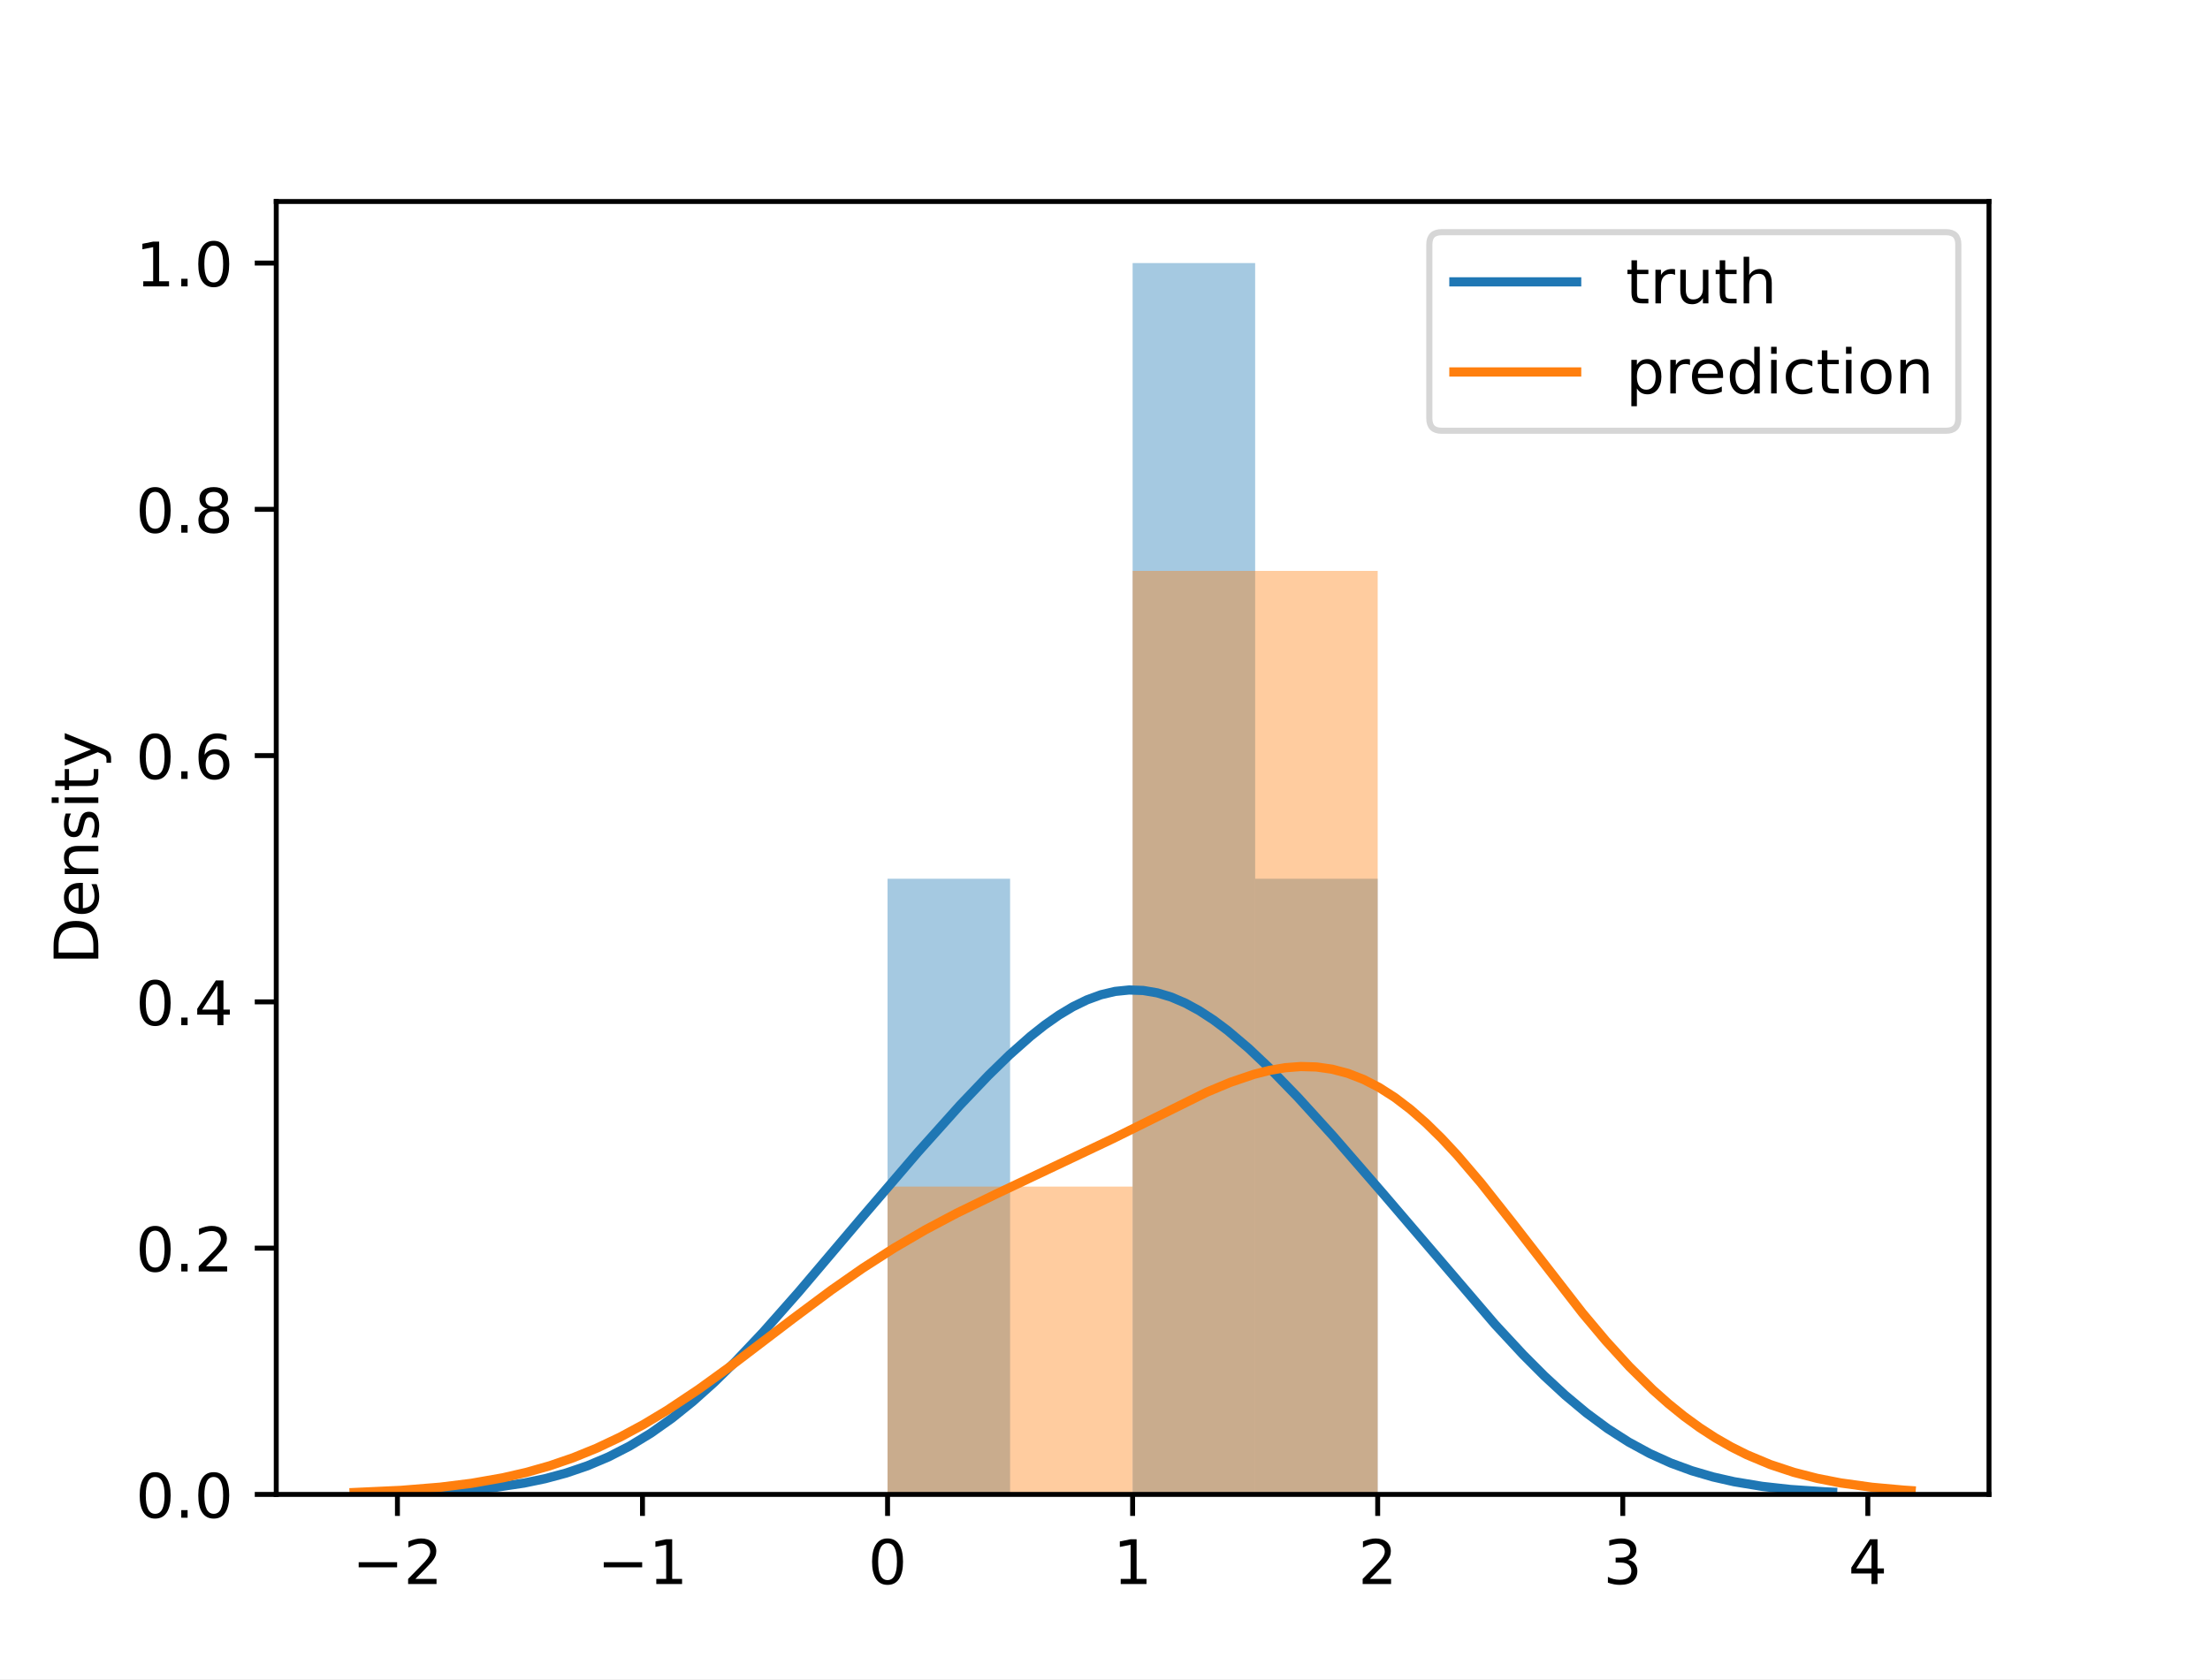
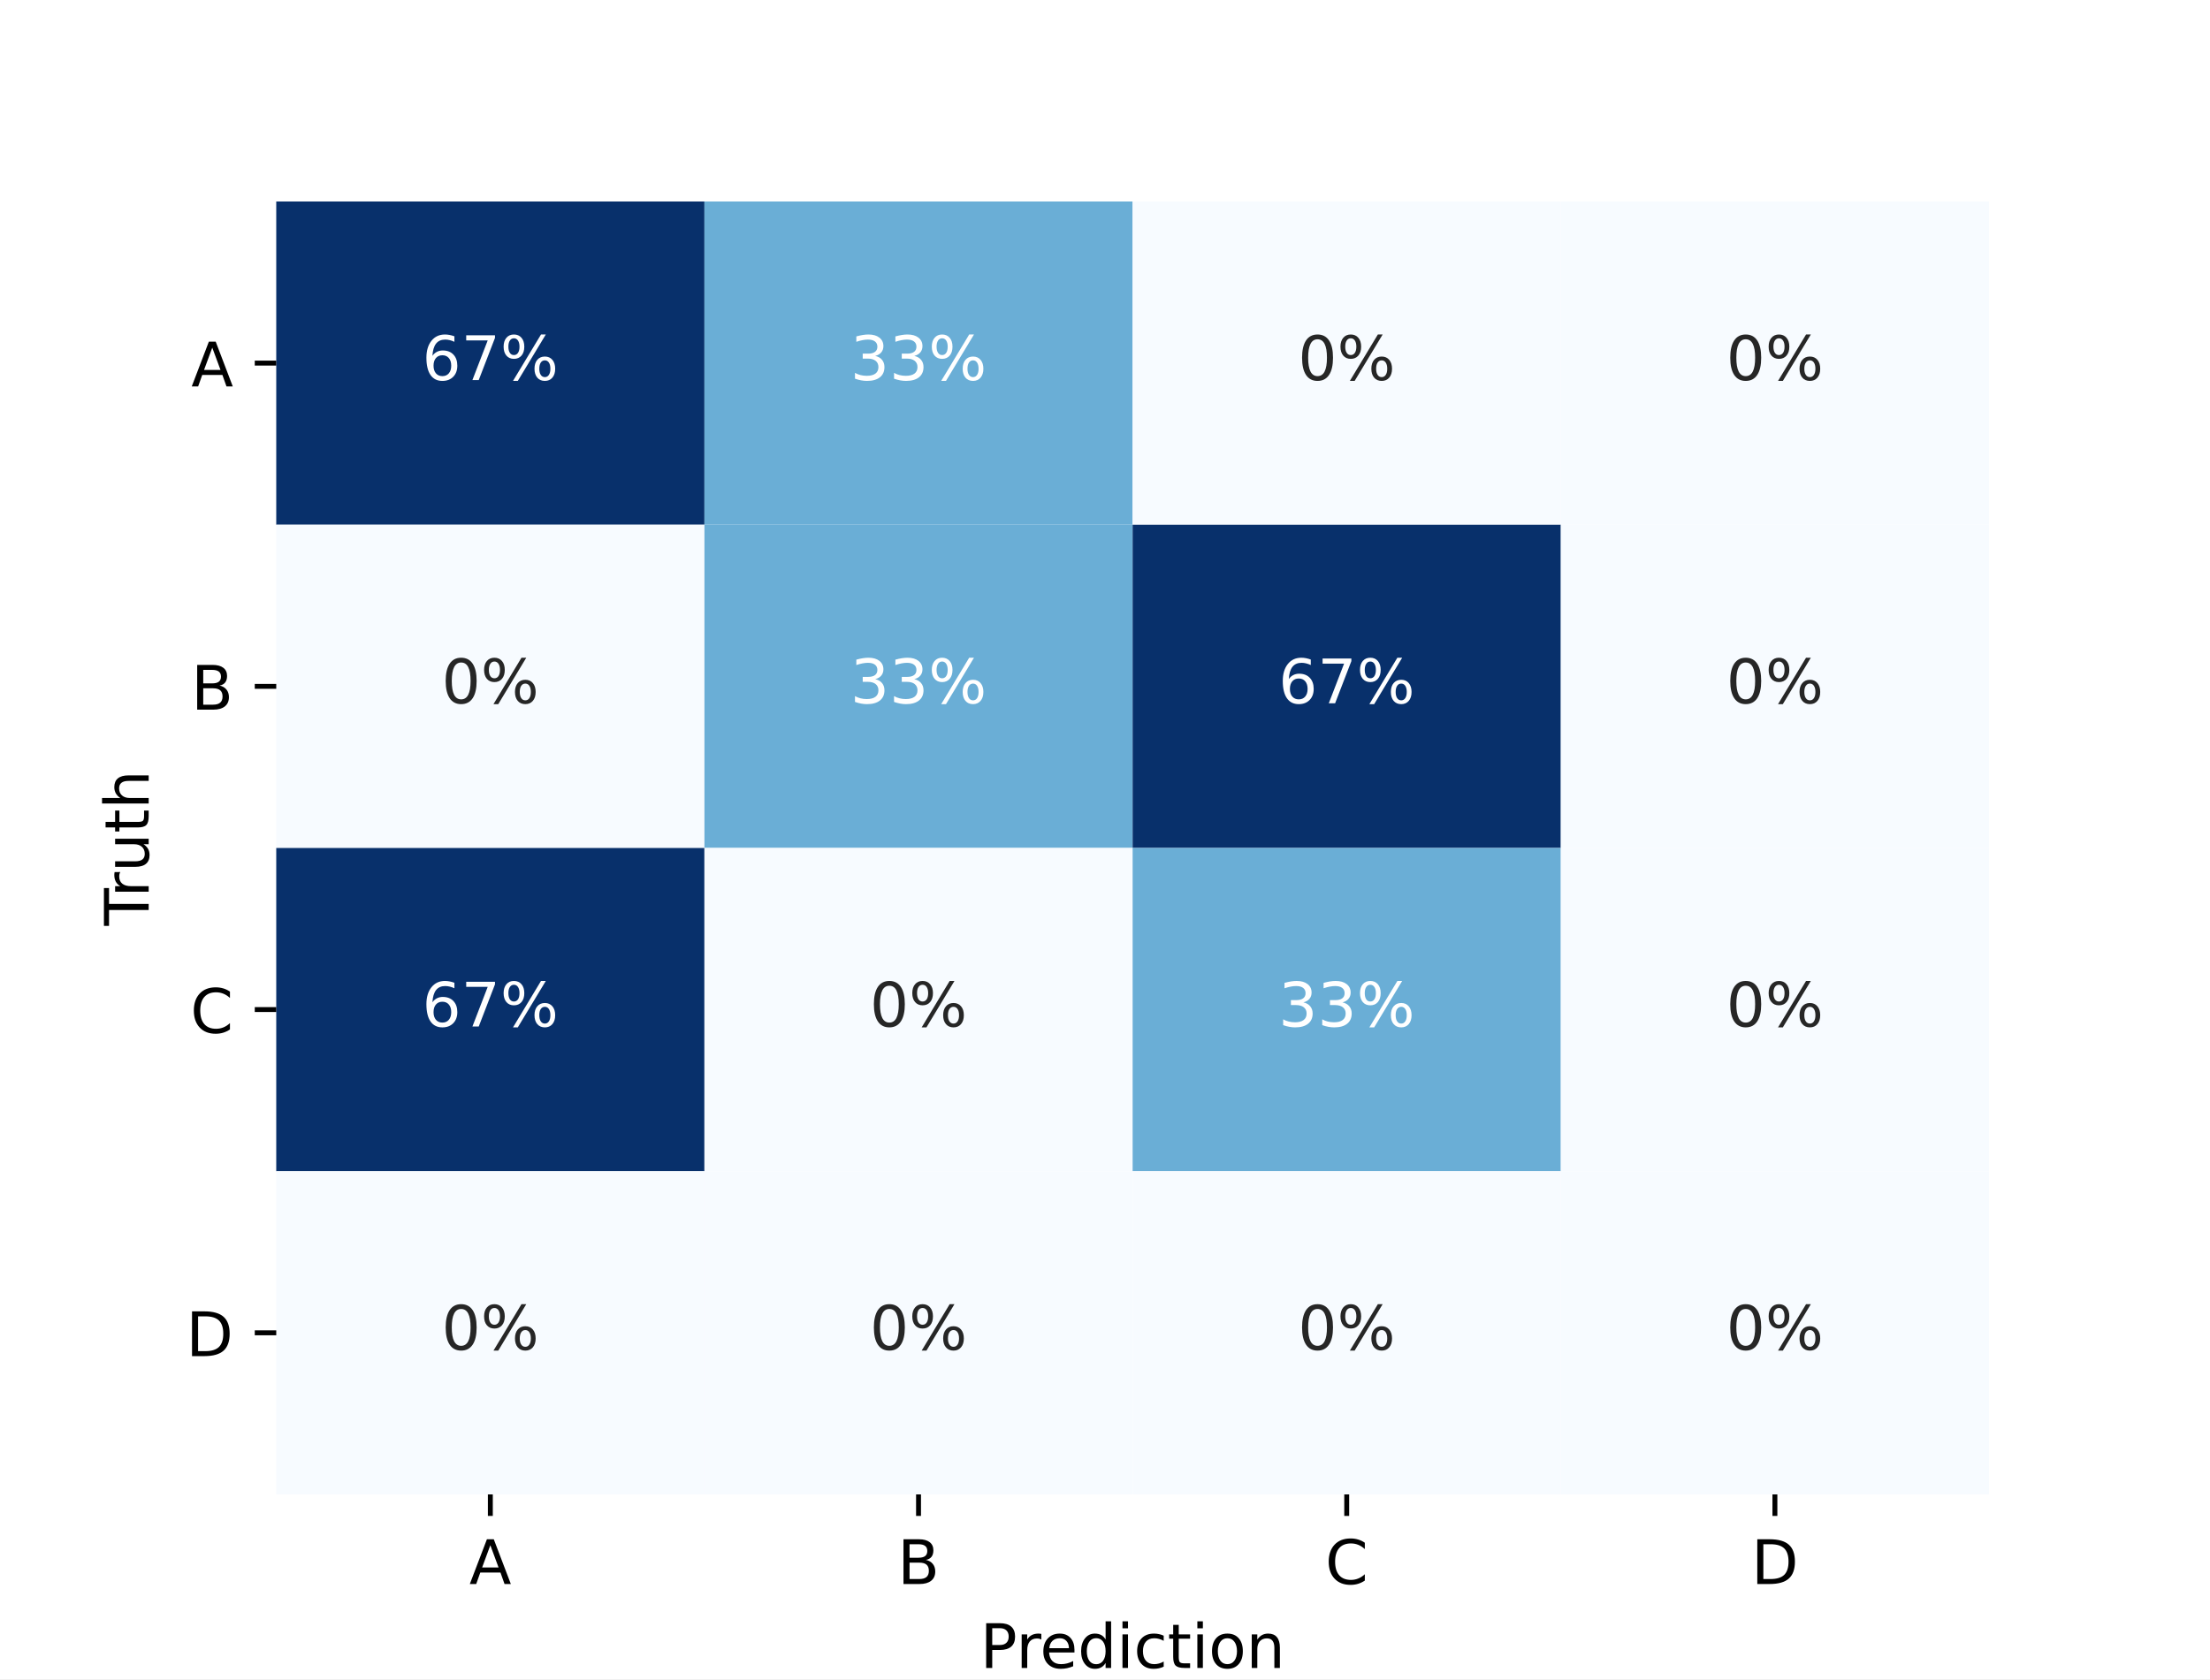
<svg xmlns="http://www.w3.org/2000/svg" xmlns:xlink="http://www.w3.org/1999/xlink" height="273.6pt" version="1.1" viewBox="0 0 360 273.6" width="360pt">
  <defs>
    <style type="text/css">*{stroke-linecap:butt;stroke-linejoin:round;}</style>
  </defs>
  <g id="figure_1">
    <g id="patch_1">
      <path d="M 0 273.6  L 360 273.6  L 360 0  L 0 0  z " style="fill:#ffffff;" />
    </g>
    <g id="axes_1">
      <g id="patch_2">
        <path d="M 45 243.504  L 324 243.504  L 324 32.832  L 45 32.832  z " style="fill:#ffffff;" />
      </g>
-       <g id="patch_3">
-         <path clip-path="url(#p981c9dad53)" d="M 144.58 243.504  L 164.54 243.504  L 164.54 143.184  L 144.58 143.184  z " style="fill:#1f77b4;opacity:0.4;" />
-       </g>
-       <g id="patch_4">
-         <path clip-path="url(#p981c9dad53)" d="M 164.54 243.504  L 184.5 243.504  L 184.5 243.504  L 164.54 243.504  z " style="fill:#1f77b4;opacity:0.4;" />
-       </g>
-       <g id="patch_5">
-         <path clip-path="url(#p981c9dad53)" d="M 184.5 243.504  L 204.46 243.504  L 204.46 42.864  L 184.5 42.864  z " style="fill:#1f77b4;opacity:0.4;" />
-       </g>
-       <g id="patch_6">
-         <path clip-path="url(#p981c9dad53)" d="M 204.46 243.504  L 224.42 243.504  L 224.42 143.184  L 204.46 143.184  z " style="fill:#1f77b4;opacity:0.4;" />
-       </g>
-       <g id="patch_7">
-         <path clip-path="url(#p981c9dad53)" d="M 144.58 243.504  L 184.5 243.504  L 184.5 193.344  L 144.58 193.344  z " style="fill:#ff7f0e;opacity:0.4;" />
-       </g>
-       <g id="patch_8">
-         <path clip-path="url(#p981c9dad53)" d="M 184.5 243.504  L 224.42 243.504  L 224.42 93.024  L 184.5 93.024  z " style="fill:#ff7f0e;opacity:0.4;" />
+       <g id="QuadMesh_1">
+         <path clip-path="url(#pa418e5b871)" d="M 45 32.832  L 114.75 32.832  L 114.75 85.5  L 45 85.5  L 45 32.832  " style="fill:#08306b;" />
+         <path clip-path="url(#pa418e5b871)" d="M 114.75 32.832  L 184.5 32.832  L 184.5 85.5  L 114.75 85.5  L 114.75 32.832  " style="fill:#6aaed6;" />
+         <path clip-path="url(#pa418e5b871)" d="M 184.5 32.832  L 254.25 32.832  L 254.25 85.5  L 184.5 85.5  L 184.5 32.832  " style="fill:#f7fbff;" />
+         <path clip-path="url(#pa418e5b871)" d="M 254.25 32.832  L 324 32.832  L 324 85.5  L 254.25 85.5  L 254.25 32.832  " style="fill:#f7fbff;" />
+         <path clip-path="url(#pa418e5b871)" d="M 45 85.5  L 114.75 85.5  L 114.75 138.168  L 45 138.168  L 45 85.5  " style="fill:#f7fbff;" />
+         <path clip-path="url(#pa418e5b871)" d="M 114.75 85.5  L 184.5 85.5  L 184.5 138.168  L 114.75 138.168  L 114.75 85.5  " style="fill:#6aaed6;" />
+         <path clip-path="url(#pa418e5b871)" d="M 184.5 85.5  L 254.25 85.5  L 254.25 138.168  L 184.5 138.168  L 184.5 85.5  " style="fill:#08306b;" />
+         <path clip-path="url(#pa418e5b871)" d="M 254.25 85.5  L 324 85.5  L 324 138.168  L 254.25 138.168  L 254.25 85.5  " style="fill:#f7fbff;" />
+         <path clip-path="url(#pa418e5b871)" d="M 45 138.168  L 114.75 138.168  L 114.75 190.836  L 45 190.836  L 45 138.168  " style="fill:#08306b;" />
+         <path clip-path="url(#pa418e5b871)" d="M 114.75 138.168  L 184.5 138.168  L 184.5 190.836  L 114.75 190.836  L 114.75 138.168  " style="fill:#f7fbff;" />
+         <path clip-path="url(#pa418e5b871)" d="M 184.5 138.168  L 254.25 138.168  L 254.25 190.836  L 184.5 190.836  L 184.5 138.168  " style="fill:#6aaed6;" />
+         <path clip-path="url(#pa418e5b871)" d="M 254.25 138.168  L 324 138.168  L 324 190.836  L 254.25 190.836  L 254.25 138.168  " style="fill:#f7fbff;" />
+         <path clip-path="url(#pa418e5b871)" d="M 45 190.836  L 114.75 190.836  L 114.75 243.504  L 45 243.504  L 45 190.836  " style="fill:#f7fbff;" />
+         <path clip-path="url(#pa418e5b871)" d="M 114.75 190.836  L 184.5 190.836  L 184.5 243.504  L 114.75 243.504  L 114.75 190.836  " style="fill:#f7fbff;" />
+         <path clip-path="url(#pa418e5b871)" d="M 184.5 190.836  L 254.25 190.836  L 254.25 243.504  L 184.5 243.504  L 184.5 190.836  " style="fill:#f7fbff;" />
+         <path clip-path="url(#pa418e5b871)" d="M 254.25 190.836  L 324 190.836  L 324 243.504  L 254.25 243.504  L 254.25 190.836  " style="fill:#f7fbff;" />
      </g>
      <g id="matplotlib.axis_1">
        <g id="xtick_1">
          <g id="line2d_1">
            <defs>
-               <path d="M 0 0  L 0 3.5  " id="m68d991798b" style="stroke:#000000;stroke-width:0.8;" />
+               <path d="M 0 0  L 0 3.5  " id="mc03227230e" style="stroke:#000000;stroke-width:0.8;" />
            </defs>
            <g>
-               <use style="stroke:#000000;stroke-width:0.8;" x="64.739" xlink:href="#m68d991798b" y="243.504" />
+               <use style="stroke:#000000;stroke-width:0.8;" x="79.875" xlink:href="#mc03227230e" y="243.504" />
            </g>
          </g>
          <g id="text_1">
-             <g transform="translate(57.36793 258.1024)scale(0.1 -0.1)">
+             <g transform="translate(76.45469 258.1024)scale(0.1 -0.1)">
              <defs>
-                 <path d="M 678 2272  L 4684 2272  L 4684 1741  L 678 1741  L 678 2272  z " id="DejaVuSans-2212" transform="scale(0.015625)" />
-                 <path d="M 1228 531  L 3431 531  L 3431 0  L 469 0  L 469 531  Q 828 903 1448 1529  Q 2069 2156 2228 2338  Q 2531 2678 2651 2914  Q 2772 3150 2772 3378  Q 2772 3750 2511 3984  Q 2250 4219 1831 4219  Q 1534 4219 1204 4116  Q 875 4013 500 3803  L 500 4441  Q 881 4594 1212 4672  Q 1544 4750 1819 4750  Q 2544 4750 2975 4387  Q 3406 4025 3406 3419  Q 3406 3131 3298 2873  Q 3191 2616 2906 2266  Q 2828 2175 2409 1742  Q 1991 1309 1228 531  z " id="DejaVuSans-32" transform="scale(0.015625)" />
+                 <path d="M 2188 4044  L 1331 1722  L 3047 1722  L 2188 4044  z M 1831 4666  L 2547 4666  L 4325 0  L 3669 0  L 3244 1197  L 1141 1197  L 716 0  L 50 0  L 1831 4666  z " id="DejaVuSans-41" transform="scale(0.015625)" />
              </defs>
-               <use xlink:href="#DejaVuSans-2212" />
-               <use x="83.789" xlink:href="#DejaVuSans-32" />
+               <use xlink:href="#DejaVuSans-41" />
            </g>
          </g>
        </g>
        <g id="xtick_2">
          <g id="line2d_2">
            <g>
-               <use style="stroke:#000000;stroke-width:0.8;" x="104.659" xlink:href="#m68d991798b" y="243.504" />
+               <use style="stroke:#000000;stroke-width:0.8;" x="149.625" xlink:href="#mc03227230e" y="243.504" />
            </g>
          </g>
          <g id="text_2">
-             <g transform="translate(97.28825 258.1024)scale(0.1 -0.1)">
+             <g transform="translate(146.1945 258.1024)scale(0.1 -0.1)">
              <defs>
-                 <path d="M 794 531  L 1825 531  L 1825 4091  L 703 3866  L 703 4441  L 1819 4666  L 2450 4666  L 2450 531  L 3481 531  L 3481 0  L 794 0  L 794 531  z " id="DejaVuSans-31" transform="scale(0.015625)" />
+                 <path d="M 1259 2228  L 1259 519  L 2272 519  Q 2781 519 3026 730  Q 3272 941 3272 1375  Q 3272 1813 3026 2020  Q 2781 2228 2272 2228  L 1259 2228  z M 1259 4147  L 1259 2741  L 2194 2741  Q 2656 2741 2882 2914  Q 3109 3088 3109 3444  Q 3109 3797 2882 3972  Q 2656 4147 2194 4147  L 1259 4147  z M 628 4666  L 2241 4666  Q 2963 4666 3353 4366  Q 3744 4066 3744 3513  Q 3744 3084 3544 2831  Q 3344 2578 2956 2516  Q 3422 2416 3680 2098  Q 3938 1781 3938 1306  Q 3938 681 3513 340  Q 3088 0 2303 0  L 628 0  L 628 4666  z " id="DejaVuSans-42" transform="scale(0.015625)" />
              </defs>
-               <use xlink:href="#DejaVuSans-2212" />
-               <use x="83.789" xlink:href="#DejaVuSans-31" />
+               <use xlink:href="#DejaVuSans-42" />
            </g>
          </g>
        </g>
        <g id="xtick_3">
          <g id="line2d_3">
            <g>
-               <use style="stroke:#000000;stroke-width:0.8;" x="144.58" xlink:href="#m68d991798b" y="243.504" />
+               <use style="stroke:#000000;stroke-width:0.8;" x="219.375" xlink:href="#mc03227230e" y="243.504" />
            </g>
          </g>
          <g id="text_3">
-             <g transform="translate(141.3984 258.1024)scale(0.1 -0.1)">
+             <g transform="translate(215.8836 258.1024)scale(0.1 -0.1)">
              <defs>
-                 <path d="M 2034 4250  Q 1547 4250 1301 3770  Q 1056 3291 1056 2328  Q 1056 1369 1301 889  Q 1547 409 2034 409  Q 2525 409 2770 889  Q 3016 1369 3016 2328  Q 3016 3291 2770 3770  Q 2525 4250 2034 4250  z M 2034 4750  Q 2819 4750 3233 4129  Q 3647 3509 3647 2328  Q 3647 1150 3233 529  Q 2819 -91 2034 -91  Q 1250 -91 836 529  Q 422 1150 422 2328  Q 422 3509 836 4129  Q 1250 4750 2034 4750  z " id="DejaVuSans-30" transform="scale(0.015625)" />
+                 <path d="M 4122 4306  L 4122 3641  Q 3803 3938 3442 4084  Q 3081 4231 2675 4231  Q 1875 4231 1450 3742  Q 1025 3253 1025 2328  Q 1025 1406 1450 917  Q 1875 428 2675 428  Q 3081 428 3442 575  Q 3803 722 4122 1019  L 4122 359  Q 3791 134 3420 21  Q 3050 -91 2638 -91  Q 1578 -91 968 557  Q 359 1206 359 2328  Q 359 3453 968 4101  Q 1578 4750 2638 4750  Q 3056 4750 3426 4639  Q 3797 4528 4122 4306  z " id="DejaVuSans-43" transform="scale(0.015625)" />
              </defs>
-               <use xlink:href="#DejaVuSans-30" />
+               <use xlink:href="#DejaVuSans-43" />
            </g>
          </g>
        </g>
        <g id="xtick_4">
          <g id="line2d_4">
            <g>
-               <use style="stroke:#000000;stroke-width:0.8;" x="184.5" xlink:href="#m68d991798b" y="243.504" />
+               <use style="stroke:#000000;stroke-width:0.8;" x="289.125" xlink:href="#mc03227230e" y="243.504" />
            </g>
          </g>
          <g id="text_4">
-             <g transform="translate(181.3187 258.1024)scale(0.1 -0.1)">
-               <use xlink:href="#DejaVuSans-31" />
-             </g>
-           </g>
-         </g>
-         <g id="xtick_5">
-           <g id="line2d_5">
-             <g>
-               <use style="stroke:#000000;stroke-width:0.8;" x="224.42" xlink:href="#m68d991798b" y="243.504" />
-             </g>
-           </g>
-           <g id="text_5">
-             <g transform="translate(221.2391 258.1024)scale(0.1 -0.1)">
-               <use xlink:href="#DejaVuSans-32" />
-             </g>
-           </g>
-         </g>
-         <g id="xtick_6">
-           <g id="line2d_6">
-             <g>
-               <use style="stroke:#000000;stroke-width:0.8;" x="264.341" xlink:href="#m68d991798b" y="243.504" />
-             </g>
-           </g>
-           <g id="text_6">
-             <g transform="translate(261.1594 258.1024)scale(0.1 -0.1)">
+             <g transform="translate(285.275 258.1024)scale(0.1 -0.1)">
              <defs>
-                 <path d="M 2597 2516  Q 3050 2419 3304 2112  Q 3559 1806 3559 1356  Q 3559 666 3084 287  Q 2609 -91 1734 -91  Q 1441 -91 1130 -33  Q 819 25 488 141  L 488 750  Q 750 597 1062 519  Q 1375 441 1716 441  Q 2309 441 2620 675  Q 2931 909 2931 1356  Q 2931 1769 2642 2001  Q 2353 2234 1838 2234  L 1294 2234  L 1294 2753  L 1863 2753  Q 2328 2753 2575 2939  Q 2822 3125 2822 3475  Q 2822 3834 2567 4026  Q 2313 4219 1838 4219  Q 1578 4219 1281 4162  Q 984 4106 628 3988  L 628 4550  Q 988 4650 1302 4700  Q 1616 4750 1894 4750  Q 2613 4750 3031 4423  Q 3450 4097 3450 3541  Q 3450 3153 3228 2886  Q 3006 2619 2597 2516  z " id="DejaVuSans-33" transform="scale(0.015625)" />
+                 <path d="M 1259 4147  L 1259 519  L 2022 519  Q 2988 519 3436 956  Q 3884 1394 3884 2338  Q 3884 3275 3436 3711  Q 2988 4147 2022 4147  L 1259 4147  z M 628 4666  L 1925 4666  Q 3281 4666 3915 4102  Q 4550 3538 4550 2338  Q 4550 1131 3912 565  Q 3275 0 1925 0  L 628 0  L 628 4666  z " id="DejaVuSans-44" transform="scale(0.015625)" />
              </defs>
-               <use xlink:href="#DejaVuSans-33" />
-             </g>
-           </g>
-         </g>
-         <g id="xtick_7">
-           <g id="line2d_7">
-             <g>
-               <use style="stroke:#000000;stroke-width:0.8;" x="304.261" xlink:href="#m68d991798b" y="243.504" />
-             </g>
-           </g>
-           <g id="text_7">
-             <g transform="translate(301.0797 258.1024)scale(0.1 -0.1)">
-               <defs>
-                 <path d="M 2419 4116  L 825 1625  L 2419 1625  L 2419 4116  z M 2253 4666  L 3047 4666  L 3047 1625  L 3713 1625  L 3713 1100  L 3047 1100  L 3047 0  L 2419 0  L 2419 1100  L 313 1100  L 313 1709  L 2253 4666  z " id="DejaVuSans-34" transform="scale(0.015625)" />
-               </defs>
-               <use xlink:href="#DejaVuSans-34" />
-             </g>
+               <use xlink:href="#DejaVuSans-44" />
+             </g>
+           </g>
+         </g>
+         <g id="text_5">
+           <g transform="translate(159.6633 271.7806)scale(0.1 -0.1)">
+             <defs>
+               <path d="M 1259 4147  L 1259 2394  L 2053 2394  Q 2494 2394 2734 2622  Q 2975 2850 2975 3272  Q 2975 3691 2734 3919  Q 2494 4147 2053 4147  L 1259 4147  z M 628 4666  L 2053 4666  Q 2838 4666 3239 4311  Q 3641 3956 3641 3272  Q 3641 2581 3239 2228  Q 2838 1875 2053 1875  L 1259 1875  L 1259 0  L 628 0  L 628 4666  z " id="DejaVuSans-50" transform="scale(0.015625)" />
+               <path d="M 2631 2963  Q 2534 3019 2420 3045  Q 2306 3072 2169 3072  Q 1681 3072 1420 2755  Q 1159 2438 1159 1844  L 1159 0  L 581 0  L 581 3500  L 1159 3500  L 1159 2956  Q 1341 3275 1631 3429  Q 1922 3584 2338 3584  Q 2397 3584 2469 3576  Q 2541 3569 2628 3553  L 2631 2963  z " id="DejaVuSans-72" transform="scale(0.015625)" />
+               <path d="M 3597 1894  L 3597 1613  L 953 1613  Q 991 1019 1311 708  Q 1631 397 2203 397  Q 2534 397 2845 478  Q 3156 559 3463 722  L 3463 178  Q 3153 47 2828 -22  Q 2503 -91 2169 -91  Q 1331 -91 842 396  Q 353 884 353 1716  Q 353 2575 817 3079  Q 1281 3584 2069 3584  Q 2775 3584 3186 3129  Q 3597 2675 3597 1894  z M 3022 2063  Q 3016 2534 2758 2815  Q 2500 3097 2075 3097  Q 1594 3097 1305 2825  Q 1016 2553 972 2059  L 3022 2063  z " id="DejaVuSans-65" transform="scale(0.015625)" />
+               <path d="M 2906 2969  L 2906 4863  L 3481 4863  L 3481 0  L 2906 0  L 2906 525  Q 2725 213 2448 61  Q 2172 -91 1784 -91  Q 1150 -91 751 415  Q 353 922 353 1747  Q 353 2572 751 3078  Q 1150 3584 1784 3584  Q 2172 3584 2448 3432  Q 2725 3281 2906 2969  z M 947 1747  Q 947 1113 1208 752  Q 1469 391 1925 391  Q 2381 391 2643 752  Q 2906 1113 2906 1747  Q 2906 2381 2643 2742  Q 2381 3103 1925 3103  Q 1469 3103 1208 2742  Q 947 2381 947 1747  z " id="DejaVuSans-64" transform="scale(0.015625)" />
+               <path d="M 603 3500  L 1178 3500  L 1178 0  L 603 0  L 603 3500  z M 603 4863  L 1178 4863  L 1178 4134  L 603 4134  L 603 4863  z " id="DejaVuSans-69" transform="scale(0.015625)" />
+               <path d="M 3122 3366  L 3122 2828  Q 2878 2963 2633 3030  Q 2388 3097 2138 3097  Q 1578 3097 1268 2742  Q 959 2388 959 1747  Q 959 1106 1268 751  Q 1578 397 2138 397  Q 2388 397 2633 464  Q 2878 531 3122 666  L 3122 134  Q 2881 22 2623 -34  Q 2366 -91 2075 -91  Q 1284 -91 818 406  Q 353 903 353 1747  Q 353 2603 823 3093  Q 1294 3584 2113 3584  Q 2378 3584 2631 3529  Q 2884 3475 3122 3366  z " id="DejaVuSans-63" transform="scale(0.015625)" />
+               <path d="M 1172 4494  L 1172 3500  L 2356 3500  L 2356 3053  L 1172 3053  L 1172 1153  Q 1172 725 1289 603  Q 1406 481 1766 481  L 2356 481  L 2356 0  L 1766 0  Q 1100 0 847 248  Q 594 497 594 1153  L 594 3053  L 172 3053  L 172 3500  L 594 3500  L 594 4494  L 1172 4494  z " id="DejaVuSans-74" transform="scale(0.015625)" />
+               <path d="M 1959 3097  Q 1497 3097 1228 2736  Q 959 2375 959 1747  Q 959 1119 1226 758  Q 1494 397 1959 397  Q 2419 397 2687 759  Q 2956 1122 2956 1747  Q 2956 2369 2687 2733  Q 2419 3097 1959 3097  z M 1959 3584  Q 2709 3584 3137 3096  Q 3566 2609 3566 1747  Q 3566 888 3137 398  Q 2709 -91 1959 -91  Q 1206 -91 779 398  Q 353 888 353 1747  Q 353 2609 779 3096  Q 1206 3584 1959 3584  z " id="DejaVuSans-6f" transform="scale(0.015625)" />
+               <path d="M 3513 2113  L 3513 0  L 2938 0  L 2938 2094  Q 2938 2591 2744 2837  Q 2550 3084 2163 3084  Q 1697 3084 1428 2787  Q 1159 2491 1159 1978  L 1159 0  L 581 0  L 581 3500  L 1159 3500  L 1159 2956  Q 1366 3272 1645 3428  Q 1925 3584 2291 3584  Q 2894 3584 3203 3211  Q 3513 2838 3513 2113  z " id="DejaVuSans-6e" transform="scale(0.015625)" />
+             </defs>
+             <use xlink:href="#DejaVuSans-50" />
+             <use x="58.553" xlink:href="#DejaVuSans-72" />
+             <use x="97.416" xlink:href="#DejaVuSans-65" />
+             <use x="158.939" xlink:href="#DejaVuSans-64" />
+             <use x="222.416" xlink:href="#DejaVuSans-69" />
+             <use x="250.199" xlink:href="#DejaVuSans-63" />
+             <use x="305.18" xlink:href="#DejaVuSans-74" />
+             <use x="344.389" xlink:href="#DejaVuSans-69" />
+             <use x="372.172" xlink:href="#DejaVuSans-6f" />
+             <use x="433.354" xlink:href="#DejaVuSans-6e" />
          </g>
        </g>
      </g>
      <g id="matplotlib.axis_2">
        <g id="ytick_1">
+           <g id="line2d_5">
+             <defs>
+               <path d="M 0 0  L -3.5 0  " id="m139c4f8902" style="stroke:#000000;stroke-width:0.8;" />
+             </defs>
+             <g>
+               <use style="stroke:#000000;stroke-width:0.8;" x="45" xlink:href="#m139c4f8902" y="59.166" />
+             </g>
+           </g>
+           <g id="text_6">
+             <g transform="translate(31.15938 62.96522)scale(0.1 -0.1)">
+               <use xlink:href="#DejaVuSans-41" />
+             </g>
+           </g>
+         </g>
+         <g id="ytick_2">
+           <g id="line2d_6">
+             <g>
+               <use style="stroke:#000000;stroke-width:0.8;" x="45" xlink:href="#m139c4f8902" y="111.834" />
+             </g>
+           </g>
+           <g id="text_7">
+             <g transform="translate(31.13906 115.6332)scale(0.1 -0.1)">
+               <use xlink:href="#DejaVuSans-42" />
+             </g>
+           </g>
+         </g>
+         <g id="ytick_3">
+           <g id="line2d_7">
+             <g>
+               <use style="stroke:#000000;stroke-width:0.8;" x="45" xlink:href="#m139c4f8902" y="164.502" />
+             </g>
+           </g>
+           <g id="text_8">
+             <g transform="translate(31.01719 168.3012)scale(0.1 -0.1)">
+               <use xlink:href="#DejaVuSans-43" />
+             </g>
+           </g>
+         </g>
+         <g id="ytick_4">
          <g id="line2d_8">
+             <g>
+               <use style="stroke:#000000;stroke-width:0.8;" x="45" xlink:href="#m139c4f8902" y="217.17" />
+             </g>
+           </g>
+           <g id="text_9">
+             <g transform="translate(30.3 220.9692)scale(0.1 -0.1)">
+               <use xlink:href="#DejaVuSans-44" />
+             </g>
+           </g>
+         </g>
+         <g id="text_10">
+           <g transform="translate(24.22031 150.8375)rotate(-90)scale(0.1 -0.1)">
            <defs>
-               <path d="M 0 0  L -3.5 0  " id="mab283a24f1" style="stroke:#000000;stroke-width:0.8;" />
-             </defs>
-             <g>
-               <use style="stroke:#000000;stroke-width:0.8;" x="45" xlink:href="#mab283a24f1" y="243.504" />
-             </g>
-           </g>
-           <g id="text_8">
-             <g transform="translate(22.09688 247.3032)scale(0.1 -0.1)">
-               <defs>
-                 <path d="M 684 794  L 1344 794  L 1344 0  L 684 0  L 684 794  z " id="DejaVuSans-2e" transform="scale(0.015625)" />
-               </defs>
-               <use xlink:href="#DejaVuSans-30" />
-               <use x="63.623" xlink:href="#DejaVuSans-2e" />
-               <use x="95.41" xlink:href="#DejaVuSans-30" />
-             </g>
-           </g>
-         </g>
-         <g id="ytick_2">
-           <g id="line2d_9">
-             <g>
-               <use style="stroke:#000000;stroke-width:0.8;" x="45" xlink:href="#mab283a24f1" y="203.376" />
-             </g>
-           </g>
-           <g id="text_9">
-             <g transform="translate(22.09688 207.1752)scale(0.1 -0.1)">
-               <use xlink:href="#DejaVuSans-30" />
-               <use x="63.623" xlink:href="#DejaVuSans-2e" />
-               <use x="95.41" xlink:href="#DejaVuSans-32" />
-             </g>
-           </g>
-         </g>
-         <g id="ytick_3">
-           <g id="line2d_10">
-             <g>
-               <use style="stroke:#000000;stroke-width:0.8;" x="45" xlink:href="#mab283a24f1" y="163.248" />
-             </g>
-           </g>
-           <g id="text_10">
-             <g transform="translate(22.09688 167.0472)scale(0.1 -0.1)">
-               <use xlink:href="#DejaVuSans-30" />
-               <use x="63.623" xlink:href="#DejaVuSans-2e" />
-               <use x="95.41" xlink:href="#DejaVuSans-34" />
-             </g>
-           </g>
-         </g>
-         <g id="ytick_4">
-           <g id="line2d_11">
-             <g>
-               <use style="stroke:#000000;stroke-width:0.8;" x="45" xlink:href="#mab283a24f1" y="123.12" />
-             </g>
-           </g>
-           <g id="text_11">
-             <g transform="translate(22.09688 126.9192)scale(0.1 -0.1)">
-               <defs>
-                 <path d="M 2113 2584  Q 1688 2584 1439 2293  Q 1191 2003 1191 1497  Q 1191 994 1439 701  Q 1688 409 2113 409  Q 2538 409 2786 701  Q 3034 994 3034 1497  Q 3034 2003 2786 2293  Q 2538 2584 2113 2584  z M 3366 4563  L 3366 3988  Q 3128 4100 2886 4159  Q 2644 4219 2406 4219  Q 1781 4219 1451 3797  Q 1122 3375 1075 2522  Q 1259 2794 1537 2939  Q 1816 3084 2150 3084  Q 2853 3084 3261 2657  Q 3669 2231 3669 1497  Q 3669 778 3244 343  Q 2819 -91 2113 -91  Q 1303 -91 875 529  Q 447 1150 447 2328  Q 447 3434 972 4092  Q 1497 4750 2381 4750  Q 2619 4750 2861 4703  Q 3103 4656 3366 4563  z " id="DejaVuSans-36" transform="scale(0.015625)" />
-               </defs>
-               <use xlink:href="#DejaVuSans-30" />
-               <use x="63.623" xlink:href="#DejaVuSans-2e" />
-               <use x="95.41" xlink:href="#DejaVuSans-36" />
-             </g>
-           </g>
-         </g>
-         <g id="ytick_5">
-           <g id="line2d_12">
-             <g>
-               <use style="stroke:#000000;stroke-width:0.8;" x="45" xlink:href="#mab283a24f1" y="82.992" />
-             </g>
-           </g>
-           <g id="text_12">
-             <g transform="translate(22.09688 86.79122)scale(0.1 -0.1)">
-               <defs>
-                 <path d="M 2034 2216  Q 1584 2216 1326 1975  Q 1069 1734 1069 1313  Q 1069 891 1326 650  Q 1584 409 2034 409  Q 2484 409 2743 651  Q 3003 894 3003 1313  Q 3003 1734 2745 1975  Q 2488 2216 2034 2216  z M 1403 2484  Q 997 2584 770 2862  Q 544 3141 544 3541  Q 544 4100 942 4425  Q 1341 4750 2034 4750  Q 2731 4750 3128 4425  Q 3525 4100 3525 3541  Q 3525 3141 3298 2862  Q 3072 2584 2669 2484  Q 3125 2378 3379 2068  Q 3634 1759 3634 1313  Q 3634 634 3220 271  Q 2806 -91 2034 -91  Q 1263 -91 848 271  Q 434 634 434 1313  Q 434 1759 690 2068  Q 947 2378 1403 2484  z M 1172 3481  Q 1172 3119 1398 2916  Q 1625 2713 2034 2713  Q 2441 2713 2670 2916  Q 2900 3119 2900 3481  Q 2900 3844 2670 4047  Q 2441 4250 2034 4250  Q 1625 4250 1398 4047  Q 1172 3844 1172 3481  z " id="DejaVuSans-38" transform="scale(0.015625)" />
-               </defs>
-               <use xlink:href="#DejaVuSans-30" />
-               <use x="63.623" xlink:href="#DejaVuSans-2e" />
-               <use x="95.41" xlink:href="#DejaVuSans-38" />
-             </g>
-           </g>
-         </g>
-         <g id="ytick_6">
-           <g id="line2d_13">
-             <g>
-               <use style="stroke:#000000;stroke-width:0.8;" x="45" xlink:href="#mab283a24f1" y="42.864" />
-             </g>
-           </g>
-           <g id="text_13">
-             <g transform="translate(22.09688 46.66322)scale(0.1 -0.1)">
-               <use xlink:href="#DejaVuSans-31" />
-               <use x="63.623" xlink:href="#DejaVuSans-2e" />
-               <use x="95.41" xlink:href="#DejaVuSans-30" />
-             </g>
-           </g>
-         </g>
-         <g id="text_14">
-           <g transform="translate(16.01719 157.1766)rotate(-90)scale(0.1 -0.1)">
-             <defs>
-               <path d="M 1259 4147  L 1259 519  L 2022 519  Q 2988 519 3436 956  Q 3884 1394 3884 2338  Q 3884 3275 3436 3711  Q 2988 4147 2022 4147  L 1259 4147  z M 628 4666  L 1925 4666  Q 3281 4666 3915 4102  Q 4550 3538 4550 2338  Q 4550 1131 3912 565  Q 3275 0 1925 0  L 628 0  L 628 4666  z " id="DejaVuSans-44" transform="scale(0.015625)" />
-               <path d="M 3597 1894  L 3597 1613  L 953 1613  Q 991 1019 1311 708  Q 1631 397 2203 397  Q 2534 397 2845 478  Q 3156 559 3463 722  L 3463 178  Q 3153 47 2828 -22  Q 2503 -91 2169 -91  Q 1331 -91 842 396  Q 353 884 353 1716  Q 353 2575 817 3079  Q 1281 3584 2069 3584  Q 2775 3584 3186 3129  Q 3597 2675 3597 1894  z M 3022 2063  Q 3016 2534 2758 2815  Q 2500 3097 2075 3097  Q 1594 3097 1305 2825  Q 1016 2553 972 2059  L 3022 2063  z " id="DejaVuSans-65" transform="scale(0.015625)" />
-               <path d="M 3513 2113  L 3513 0  L 2938 0  L 2938 2094  Q 2938 2591 2744 2837  Q 2550 3084 2163 3084  Q 1697 3084 1428 2787  Q 1159 2491 1159 1978  L 1159 0  L 581 0  L 581 3500  L 1159 3500  L 1159 2956  Q 1366 3272 1645 3428  Q 1925 3584 2291 3584  Q 2894 3584 3203 3211  Q 3513 2838 3513 2113  z " id="DejaVuSans-6e" transform="scale(0.015625)" />
-               <path d="M 2834 3397  L 2834 2853  Q 2591 2978 2328 3040  Q 2066 3103 1784 3103  Q 1356 3103 1142 2972  Q 928 2841 928 2578  Q 928 2378 1081 2264  Q 1234 2150 1697 2047  L 1894 2003  Q 2506 1872 2764 1633  Q 3022 1394 3022 966  Q 3022 478 2636 193  Q 2250 -91 1575 -91  Q 1294 -91 989 -36  Q 684 19 347 128  L 347 722  Q 666 556 975 473  Q 1284 391 1588 391  Q 1994 391 2212 530  Q 2431 669 2431 922  Q 2431 1156 2273 1281  Q 2116 1406 1581 1522  L 1381 1569  Q 847 1681 609 1914  Q 372 2147 372 2553  Q 372 3047 722 3315  Q 1072 3584 1716 3584  Q 2034 3584 2315 3537  Q 2597 3491 2834 3397  z " id="DejaVuSans-73" transform="scale(0.015625)" />
-               <path d="M 603 3500  L 1178 3500  L 1178 0  L 603 0  L 603 3500  z M 603 4863  L 1178 4863  L 1178 4134  L 603 4134  L 603 4863  z " id="DejaVuSans-69" transform="scale(0.015625)" />
-               <path d="M 1172 4494  L 1172 3500  L 2356 3500  L 2356 3053  L 1172 3053  L 1172 1153  Q 1172 725 1289 603  Q 1406 481 1766 481  L 2356 481  L 2356 0  L 1766 0  Q 1100 0 847 248  Q 594 497 594 1153  L 594 3053  L 172 3053  L 172 3500  L 594 3500  L 594 4494  L 1172 4494  z " id="DejaVuSans-74" transform="scale(0.015625)" />
-               <path d="M 2059 -325  Q 1816 -950 1584 -1140  Q 1353 -1331 966 -1331  L 506 -1331  L 506 -850  L 844 -850  Q 1081 -850 1212 -737  Q 1344 -625 1503 -206  L 1606 56  L 191 3500  L 800 3500  L 1894 763  L 2988 3500  L 3597 3500  L 2059 -325  z " id="DejaVuSans-79" transform="scale(0.015625)" />
-             </defs>
-             <use xlink:href="#DejaVuSans-44" />
-             <use x="77.002" xlink:href="#DejaVuSans-65" />
-             <use x="138.525" xlink:href="#DejaVuSans-6e" />
-             <use x="201.904" xlink:href="#DejaVuSans-73" />
-             <use x="254.004" xlink:href="#DejaVuSans-69" />
-             <use x="281.787" xlink:href="#DejaVuSans-74" />
-             <use x="320.996" xlink:href="#DejaVuSans-79" />
-           </g>
-         </g>
-       </g>
-       <g id="line2d_14">
-         <path clip-path="url(#p981c9dad53)" d="M 70.473 243.143  L 76.203 242.798  L 80.787 242.342  L 85.371 241.654  L 88.809 240.94  L 92.247 240.015  L 95.685 238.843  L 99.123 237.391  L 102.561 235.629  L 105.999 233.538  L 109.437 231.109  L 112.875 228.345  L 116.313 225.266  L 119.751 221.902  L 124.335 217.05  L 130.065 210.565  L 140.379 198.408  L 149.547 187.717  L 156.423 180.043  L 161.007 175.234  L 164.445 171.884  L 167.883 168.842  L 170.175 167.029  L 172.467 165.421  L 174.759 164.046  L 177.051 162.928  L 179.343 162.089  L 181.635 161.546  L 183.927 161.312  L 186.219 161.39  L 188.511 161.78  L 190.803 162.472  L 193.095 163.453  L 195.387 164.703  L 197.679 166.198  L 199.971 167.912  L 203.409 170.832  L 206.847 174.088  L 211.431 178.811  L 217.161 185.114  L 225.183 194.359  L 243.519 215.784  L 248.103 220.725  L 251.541 224.174  L 254.979 227.353  L 258.417 230.224  L 261.855 232.766  L 265.293 234.969  L 268.731 236.839  L 272.169 238.392  L 275.607 239.653  L 279.045 240.657  L 282.483 241.437  L 287.067 242.195  L 291.651 242.702  L 297.381 243.09  L 298.527 243.143  L 298.527 243.143  " style="fill:none;stroke:#1f77b4;stroke-linecap:square;stroke-width:1.5;" />
-       </g>
-       <g id="line2d_15">
-         <path clip-path="url(#p981c9dad53)" d="M 57.682 243.196  L 65.329 242.845  L 71.702 242.326  L 76.8 241.692  L 81.898 240.799  L 85.722 239.922  L 89.546 238.839  L 93.369 237.528  L 97.193 235.972  L 101.017 234.164  L 104.84 232.103  L 108.664 229.804  L 113.762 226.409  L 118.86 222.722  L 129.057 214.954  L 135.43 210.208  L 140.528 206.649  L 145.626 203.373  L 150.724 200.397  L 155.823 197.693  L 162.195 194.589  L 181.314 185.525  L 196.608 177.951  L 200.432 176.354  L 204.256 175.057  L 206.805 174.411  L 209.354 173.977  L 211.903 173.783  L 214.452 173.857  L 217.001 174.22  L 219.55 174.89  L 222.099 175.879  L 224.648 177.19  L 227.198 178.822  L 229.747 180.764  L 232.296 182.998  L 234.845 185.501  L 237.394 188.242  L 241.218 192.722  L 246.316 199.167  L 257.787 213.958  L 261.611 218.508  L 265.434 222.701  L 269.258 226.475  L 271.807 228.739  L 274.356 230.798  L 276.905 232.651  L 279.454 234.303  L 282.003 235.762  L 284.553 237.039  L 288.376 238.64  L 292.2 239.907  L 296.024 240.889  L 299.847 241.635  L 304.945 242.342  L 310.044 242.803  L 311.318 242.889  L 311.318 242.889  " style="fill:none;stroke:#ff7f0e;stroke-linecap:square;stroke-width:1.5;" />
-       </g>
-       <g id="patch_9">
-         <path d="M 45 243.504  L 45 32.832  " style="fill:none;stroke:#000000;stroke-linecap:square;stroke-linejoin:miter;stroke-width:0.8;" />
-       </g>
-       <g id="patch_10">
-         <path d="M 324 243.504  L 324 32.832  " style="fill:none;stroke:#000000;stroke-linecap:square;stroke-linejoin:miter;stroke-width:0.8;" />
-       </g>
-       <g id="patch_11">
-         <path d="M 45 243.504  L 324 243.504  " style="fill:none;stroke:#000000;stroke-linecap:square;stroke-linejoin:miter;stroke-width:0.8;" />
-       </g>
-       <g id="patch_12">
-         <path d="M 45 32.832  L 324 32.832  " style="fill:none;stroke:#000000;stroke-linecap:square;stroke-linejoin:miter;stroke-width:0.8;" />
-       </g>
-       <g id="legend_1">
-         <g id="patch_13">
-           <path d="M 234.833 70.188  L 317 70.188  Q 319 70.188 319 68.188  L 319 39.832  Q 319 37.832 317 37.832  L 234.833 37.832  Q 232.833 37.832 232.833 39.832  L 232.833 68.188  Q 232.833 70.188 234.833 70.188  z " style="fill:#ffffff;opacity:0.8;stroke:#cccccc;stroke-linejoin:miter;" />
-         </g>
-         <g id="line2d_16">
-           <path d="M 236.833 45.93  L 256.833 45.93  " style="fill:none;stroke:#1f77b4;stroke-linecap:square;stroke-width:1.5;" />
-         </g>
-         <g id="line2d_17" />
-         <g id="text_15">
-           <g transform="translate(264.8328 49.43044)scale(0.1 -0.1)">
-             <defs>
-               <path d="M 2631 2963  Q 2534 3019 2420 3045  Q 2306 3072 2169 3072  Q 1681 3072 1420 2755  Q 1159 2438 1159 1844  L 1159 0  L 581 0  L 581 3500  L 1159 3500  L 1159 2956  Q 1341 3275 1631 3429  Q 1922 3584 2338 3584  Q 2397 3584 2469 3576  Q 2541 3569 2628 3553  L 2631 2963  z " id="DejaVuSans-72" transform="scale(0.015625)" />
+               <path d="M -19 4666  L 3928 4666  L 3928 4134  L 2272 4134  L 2272 0  L 1638 0  L 1638 4134  L -19 4134  L -19 4666  z " id="DejaVuSans-54" transform="scale(0.015625)" />
              <path d="M 544 1381  L 544 3500  L 1119 3500  L 1119 1403  Q 1119 906 1312 657  Q 1506 409 1894 409  Q 2359 409 2629 706  Q 2900 1003 2900 1516  L 2900 3500  L 3475 3500  L 3475 0  L 2900 0  L 2900 538  Q 2691 219 2414 64  Q 2138 -91 1772 -91  Q 1169 -91 856 284  Q 544 659 544 1381  z M 1991 3584  L 1991 3584  z " id="DejaVuSans-75" transform="scale(0.015625)" />
              <path d="M 3513 2113  L 3513 0  L 2938 0  L 2938 2094  Q 2938 2591 2744 2837  Q 2550 3084 2163 3084  Q 1697 3084 1428 2787  Q 1159 2491 1159 1978  L 1159 0  L 581 0  L 581 4863  L 1159 4863  L 1159 2956  Q 1366 3272 1645 3428  Q 1925 3584 2291 3584  Q 2894 3584 3203 3211  Q 3513 2838 3513 2113  z " id="DejaVuSans-68" transform="scale(0.015625)" />
            </defs>
-             <use xlink:href="#DejaVuSans-74" />
-             <use x="39.209" xlink:href="#DejaVuSans-72" />
-             <use x="80.322" xlink:href="#DejaVuSans-75" />
-             <use x="143.701" xlink:href="#DejaVuSans-74" />
-             <use x="182.91" xlink:href="#DejaVuSans-68" />
-           </g>
-         </g>
-         <g id="line2d_18">
-           <path d="M 236.833 60.609  L 256.833 60.609  " style="fill:none;stroke:#ff7f0e;stroke-linecap:square;stroke-width:1.5;" />
-         </g>
-         <g id="line2d_19" />
-         <g id="text_16">
-           <g transform="translate(264.8328 64.10856)scale(0.1 -0.1)">
-             <defs>
-               <path d="M 1159 525  L 1159 -1331  L 581 -1331  L 581 3500  L 1159 3500  L 1159 2969  Q 1341 3281 1617 3432  Q 1894 3584 2278 3584  Q 2916 3584 3314 3078  Q 3713 2572 3713 1747  Q 3713 922 3314 415  Q 2916 -91 2278 -91  Q 1894 -91 1617 61  Q 1341 213 1159 525  z M 3116 1747  Q 3116 2381 2855 2742  Q 2594 3103 2138 3103  Q 1681 3103 1420 2742  Q 1159 2381 1159 1747  Q 1159 1113 1420 752  Q 1681 391 2138 391  Q 2594 391 2855 752  Q 3116 1113 3116 1747  z " id="DejaVuSans-70" transform="scale(0.015625)" />
-               <path d="M 2906 2969  L 2906 4863  L 3481 4863  L 3481 0  L 2906 0  L 2906 525  Q 2725 213 2448 61  Q 2172 -91 1784 -91  Q 1150 -91 751 415  Q 353 922 353 1747  Q 353 2572 751 3078  Q 1150 3584 1784 3584  Q 2172 3584 2448 3432  Q 2725 3281 2906 2969  z M 947 1747  Q 947 1113 1208 752  Q 1469 391 1925 391  Q 2381 391 2643 752  Q 2906 1113 2906 1747  Q 2906 2381 2643 2742  Q 2381 3103 1925 3103  Q 1469 3103 1208 2742  Q 947 2381 947 1747  z " id="DejaVuSans-64" transform="scale(0.015625)" />
-               <path d="M 3122 3366  L 3122 2828  Q 2878 2963 2633 3030  Q 2388 3097 2138 3097  Q 1578 3097 1268 2742  Q 959 2388 959 1747  Q 959 1106 1268 751  Q 1578 397 2138 397  Q 2388 397 2633 464  Q 2878 531 3122 666  L 3122 134  Q 2881 22 2623 -34  Q 2366 -91 2075 -91  Q 1284 -91 818 406  Q 353 903 353 1747  Q 353 2603 823 3093  Q 1294 3584 2113 3584  Q 2378 3584 2631 3529  Q 2884 3475 3122 3366  z " id="DejaVuSans-63" transform="scale(0.015625)" />
-               <path d="M 1959 3097  Q 1497 3097 1228 2736  Q 959 2375 959 1747  Q 959 1119 1226 758  Q 1494 397 1959 397  Q 2419 397 2687 759  Q 2956 1122 2956 1747  Q 2956 2369 2687 2733  Q 2419 3097 1959 3097  z M 1959 3584  Q 2709 3584 3137 3096  Q 3566 2609 3566 1747  Q 3566 888 3137 398  Q 2709 -91 1959 -91  Q 1206 -91 779 398  Q 353 888 353 1747  Q 353 2609 779 3096  Q 1206 3584 1959 3584  z " id="DejaVuSans-6f" transform="scale(0.015625)" />
-             </defs>
-             <use xlink:href="#DejaVuSans-70" />
-             <use x="63.477" xlink:href="#DejaVuSans-72" />
-             <use x="102.34" xlink:href="#DejaVuSans-65" />
-             <use x="163.863" xlink:href="#DejaVuSans-64" />
-             <use x="227.34" xlink:href="#DejaVuSans-69" />
-             <use x="255.123" xlink:href="#DejaVuSans-63" />
-             <use x="310.104" xlink:href="#DejaVuSans-74" />
-             <use x="349.312" xlink:href="#DejaVuSans-69" />
-             <use x="377.096" xlink:href="#DejaVuSans-6f" />
-             <use x="438.277" xlink:href="#DejaVuSans-6e" />
-           </g>
+             <use xlink:href="#DejaVuSans-54" />
+             <use x="46.334" xlink:href="#DejaVuSans-72" />
+             <use x="87.447" xlink:href="#DejaVuSans-75" />
+             <use x="150.826" xlink:href="#DejaVuSans-74" />
+             <use x="190.035" xlink:href="#DejaVuSans-68" />
+           </g>
+         </g>
+       </g>
+       <g id="text_11">
+         <g style="fill:#ffffff;" transform="translate(68.76172 61.92538)scale(0.1 -0.1)">
+           <defs>
+             <path d="M 2113 2584  Q 1688 2584 1439 2293  Q 1191 2003 1191 1497  Q 1191 994 1439 701  Q 1688 409 2113 409  Q 2538 409 2786 701  Q 3034 994 3034 1497  Q 3034 2003 2786 2293  Q 2538 2584 2113 2584  z M 3366 4563  L 3366 3988  Q 3128 4100 2886 4159  Q 2644 4219 2406 4219  Q 1781 4219 1451 3797  Q 1122 3375 1075 2522  Q 1259 2794 1537 2939  Q 1816 3084 2150 3084  Q 2853 3084 3261 2657  Q 3669 2231 3669 1497  Q 3669 778 3244 343  Q 2819 -91 2113 -91  Q 1303 -91 875 529  Q 447 1150 447 2328  Q 447 3434 972 4092  Q 1497 4750 2381 4750  Q 2619 4750 2861 4703  Q 3103 4656 3366 4563  z " id="DejaVuSans-36" transform="scale(0.015625)" />
+             <path d="M 525 4666  L 3525 4666  L 3525 4397  L 1831 0  L 1172 0  L 2766 4134  L 525 4134  L 525 4666  z " id="DejaVuSans-37" transform="scale(0.015625)" />
+             <path d="M 4653 2053  Q 4381 2053 4226 1822  Q 4072 1591 4072 1178  Q 4072 772 4226 539  Q 4381 306 4653 306  Q 4919 306 5073 539  Q 5228 772 5228 1178  Q 5228 1588 5073 1820  Q 4919 2053 4653 2053  z M 4653 2450  Q 5147 2450 5437 2106  Q 5728 1763 5728 1178  Q 5728 594 5436 251  Q 5144 -91 4653 -91  Q 4153 -91 3862 251  Q 3572 594 3572 1178  Q 3572 1766 3864 2108  Q 4156 2450 4653 2450  z M 1428 4353  Q 1159 4353 1004 4120  Q 850 3888 850 3481  Q 850 3069 1003 2837  Q 1156 2606 1428 2606  Q 1700 2606 1854 2837  Q 2009 3069 2009 3481  Q 2009 3884 1853 4118  Q 1697 4353 1428 4353  z M 4250 4750  L 4750 4750  L 1831 -91  L 1331 -91  L 4250 4750  z M 1428 4750  Q 1922 4750 2215 4408  Q 2509 4066 2509 3481  Q 2509 2891 2217 2550  Q 1925 2209 1428 2209  Q 931 2209 642 2551  Q 353 2894 353 3481  Q 353 4063 643 4406  Q 934 4750 1428 4750  z " id="DejaVuSans-25" transform="scale(0.015625)" />
+           </defs>
+           <use xlink:href="#DejaVuSans-36" />
+           <use x="63.623" xlink:href="#DejaVuSans-37" />
+           <use x="127.246" xlink:href="#DejaVuSans-25" />
+         </g>
+       </g>
+       <g id="text_12">
+         <g style="fill:#ffffff;" transform="translate(138.5117 61.92538)scale(0.1 -0.1)">
+           <defs>
+             <path d="M 2597 2516  Q 3050 2419 3304 2112  Q 3559 1806 3559 1356  Q 3559 666 3084 287  Q 2609 -91 1734 -91  Q 1441 -91 1130 -33  Q 819 25 488 141  L 488 750  Q 750 597 1062 519  Q 1375 441 1716 441  Q 2309 441 2620 675  Q 2931 909 2931 1356  Q 2931 1769 2642 2001  Q 2353 2234 1838 2234  L 1294 2234  L 1294 2753  L 1863 2753  Q 2328 2753 2575 2939  Q 2822 3125 2822 3475  Q 2822 3834 2567 4026  Q 2313 4219 1838 4219  Q 1578 4219 1281 4162  Q 984 4106 628 3988  L 628 4550  Q 988 4650 1302 4700  Q 1616 4750 1894 4750  Q 2613 4750 3031 4423  Q 3450 4097 3450 3541  Q 3450 3153 3228 2886  Q 3006 2619 2597 2516  z " id="DejaVuSans-33" transform="scale(0.015625)" />
+           </defs>
+           <use xlink:href="#DejaVuSans-33" />
+           <use x="63.623" xlink:href="#DejaVuSans-33" />
+           <use x="127.246" xlink:href="#DejaVuSans-25" />
+         </g>
+       </g>
+       <g id="text_13">
+         <g style="fill:#262626;" transform="translate(211.443 61.92538)scale(0.1 -0.1)">
+           <defs>
+             <path d="M 2034 4250  Q 1547 4250 1301 3770  Q 1056 3291 1056 2328  Q 1056 1369 1301 889  Q 1547 409 2034 409  Q 2525 409 2770 889  Q 3016 1369 3016 2328  Q 3016 3291 2770 3770  Q 2525 4250 2034 4250  z M 2034 4750  Q 2819 4750 3233 4129  Q 3647 3509 3647 2328  Q 3647 1150 3233 529  Q 2819 -91 2034 -91  Q 1250 -91 836 529  Q 422 1150 422 2328  Q 422 3509 836 4129  Q 1250 4750 2034 4750  z " id="DejaVuSans-30" transform="scale(0.015625)" />
+           </defs>
+           <use xlink:href="#DejaVuSans-30" />
+           <use x="63.623" xlink:href="#DejaVuSans-25" />
+         </g>
+       </g>
+       <g id="text_14">
+         <g style="fill:#262626;" transform="translate(281.193 61.92538)scale(0.1 -0.1)">
+           <use xlink:href="#DejaVuSans-30" />
+           <use x="63.623" xlink:href="#DejaVuSans-25" />
+         </g>
+       </g>
+       <g id="text_15">
+         <g style="fill:#262626;" transform="translate(71.94297 114.5934)scale(0.1 -0.1)">
+           <use xlink:href="#DejaVuSans-30" />
+           <use x="63.623" xlink:href="#DejaVuSans-25" />
+         </g>
+       </g>
+       <g id="text_16">
+         <g style="fill:#ffffff;" transform="translate(138.5117 114.5934)scale(0.1 -0.1)">
+           <use xlink:href="#DejaVuSans-33" />
+           <use x="63.623" xlink:href="#DejaVuSans-33" />
+           <use x="127.246" xlink:href="#DejaVuSans-25" />
+         </g>
+       </g>
+       <g id="text_17">
+         <g style="fill:#ffffff;" transform="translate(208.2617 114.5934)scale(0.1 -0.1)">
+           <use xlink:href="#DejaVuSans-36" />
+           <use x="63.623" xlink:href="#DejaVuSans-37" />
+           <use x="127.246" xlink:href="#DejaVuSans-25" />
+         </g>
+       </g>
+       <g id="text_18">
+         <g style="fill:#262626;" transform="translate(281.193 114.5934)scale(0.1 -0.1)">
+           <use xlink:href="#DejaVuSans-30" />
+           <use x="63.623" xlink:href="#DejaVuSans-25" />
+         </g>
+       </g>
+       <g id="text_19">
+         <g style="fill:#ffffff;" transform="translate(68.76172 167.2614)scale(0.1 -0.1)">
+           <use xlink:href="#DejaVuSans-36" />
+           <use x="63.623" xlink:href="#DejaVuSans-37" />
+           <use x="127.246" xlink:href="#DejaVuSans-25" />
+         </g>
+       </g>
+       <g id="text_20">
+         <g style="fill:#262626;" transform="translate(141.693 167.2614)scale(0.1 -0.1)">
+           <use xlink:href="#DejaVuSans-30" />
+           <use x="63.623" xlink:href="#DejaVuSans-25" />
+         </g>
+       </g>
+       <g id="text_21">
+         <g style="fill:#ffffff;" transform="translate(208.2617 167.2614)scale(0.1 -0.1)">
+           <use xlink:href="#DejaVuSans-33" />
+           <use x="63.623" xlink:href="#DejaVuSans-33" />
+           <use x="127.246" xlink:href="#DejaVuSans-25" />
+         </g>
+       </g>
+       <g id="text_22">
+         <g style="fill:#262626;" transform="translate(281.193 167.2614)scale(0.1 -0.1)">
+           <use xlink:href="#DejaVuSans-30" />
+           <use x="63.623" xlink:href="#DejaVuSans-25" />
+         </g>
+       </g>
+       <g id="text_23">
+         <g style="fill:#262626;" transform="translate(71.94297 219.9294)scale(0.1 -0.1)">
+           <use xlink:href="#DejaVuSans-30" />
+           <use x="63.623" xlink:href="#DejaVuSans-25" />
+         </g>
+       </g>
+       <g id="text_24">
+         <g style="fill:#262626;" transform="translate(141.693 219.9294)scale(0.1 -0.1)">
+           <use xlink:href="#DejaVuSans-30" />
+           <use x="63.623" xlink:href="#DejaVuSans-25" />
+         </g>
+       </g>
+       <g id="text_25">
+         <g style="fill:#262626;" transform="translate(211.443 219.9294)scale(0.1 -0.1)">
+           <use xlink:href="#DejaVuSans-30" />
+           <use x="63.623" xlink:href="#DejaVuSans-25" />
+         </g>
+       </g>
+       <g id="text_26">
+         <g style="fill:#262626;" transform="translate(281.193 219.9294)scale(0.1 -0.1)">
+           <use xlink:href="#DejaVuSans-30" />
+           <use x="63.623" xlink:href="#DejaVuSans-25" />
        </g>
      </g>
    </g>
  </g>
  <defs>
-     <clipPath id="p981c9dad53">
+     <clipPath id="pa418e5b871">
      <rect height="210.672" width="279" x="45" y="32.832" />
    </clipPath>
  </defs>
</svg>
